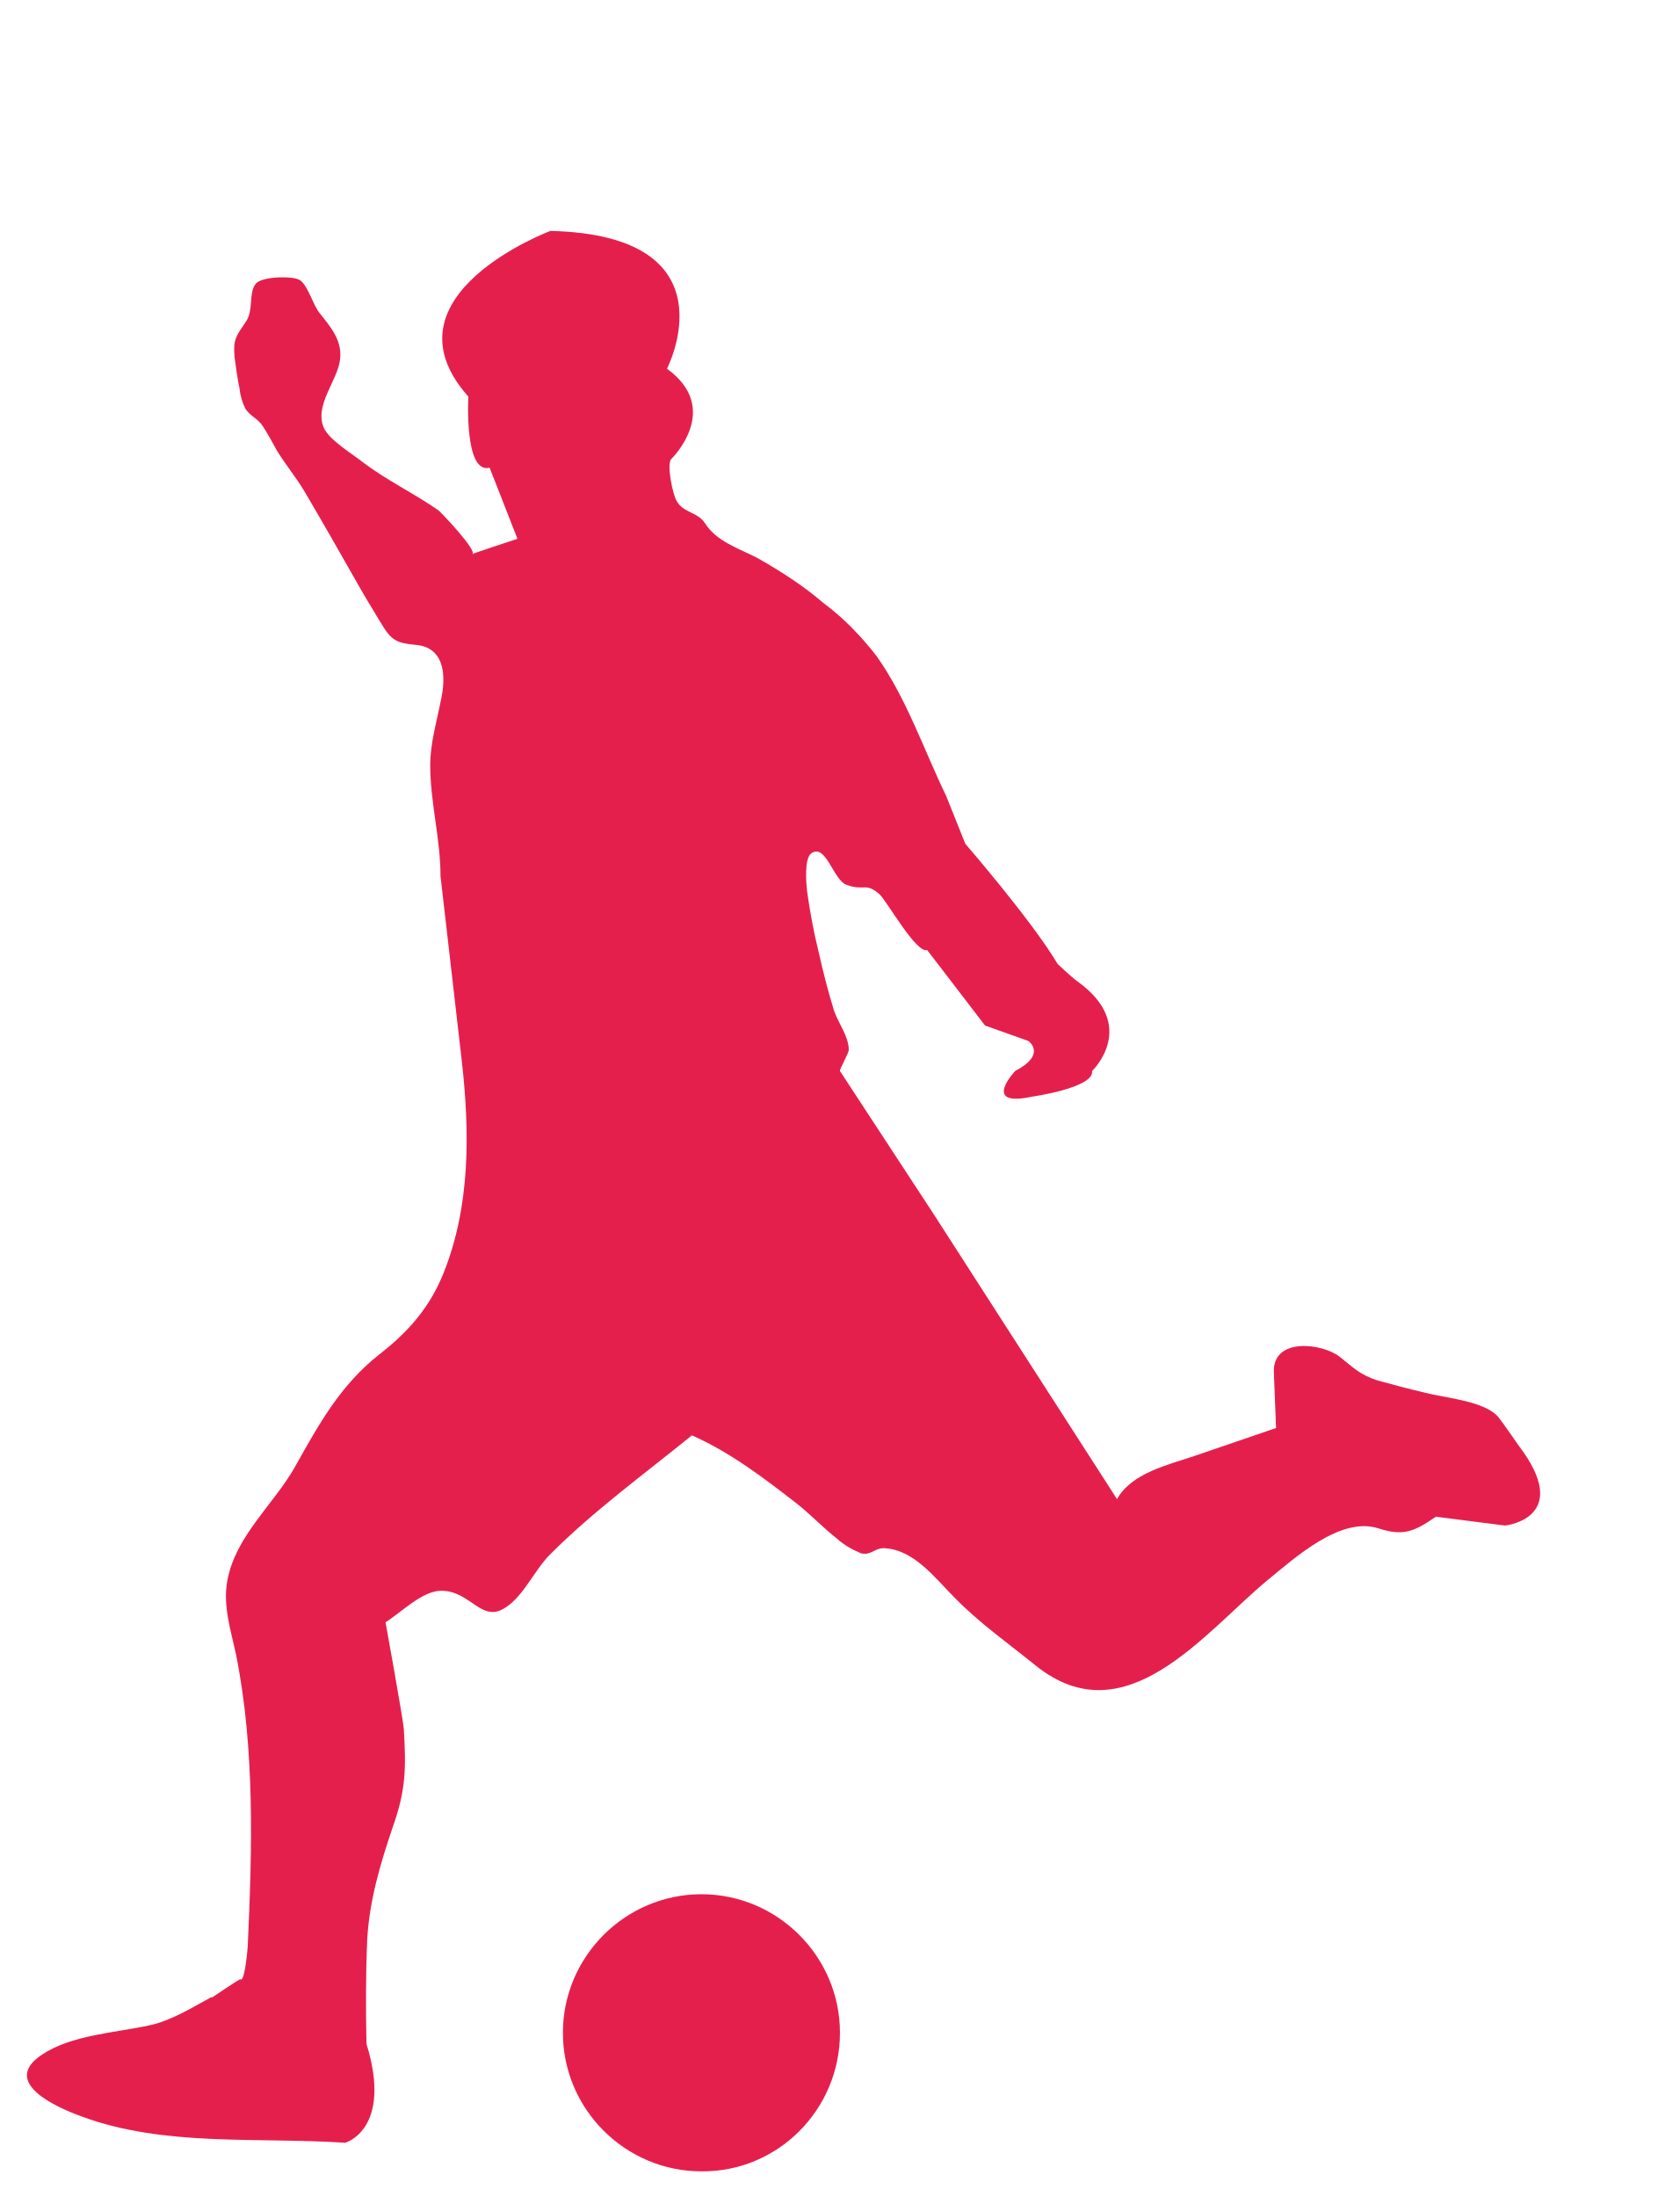
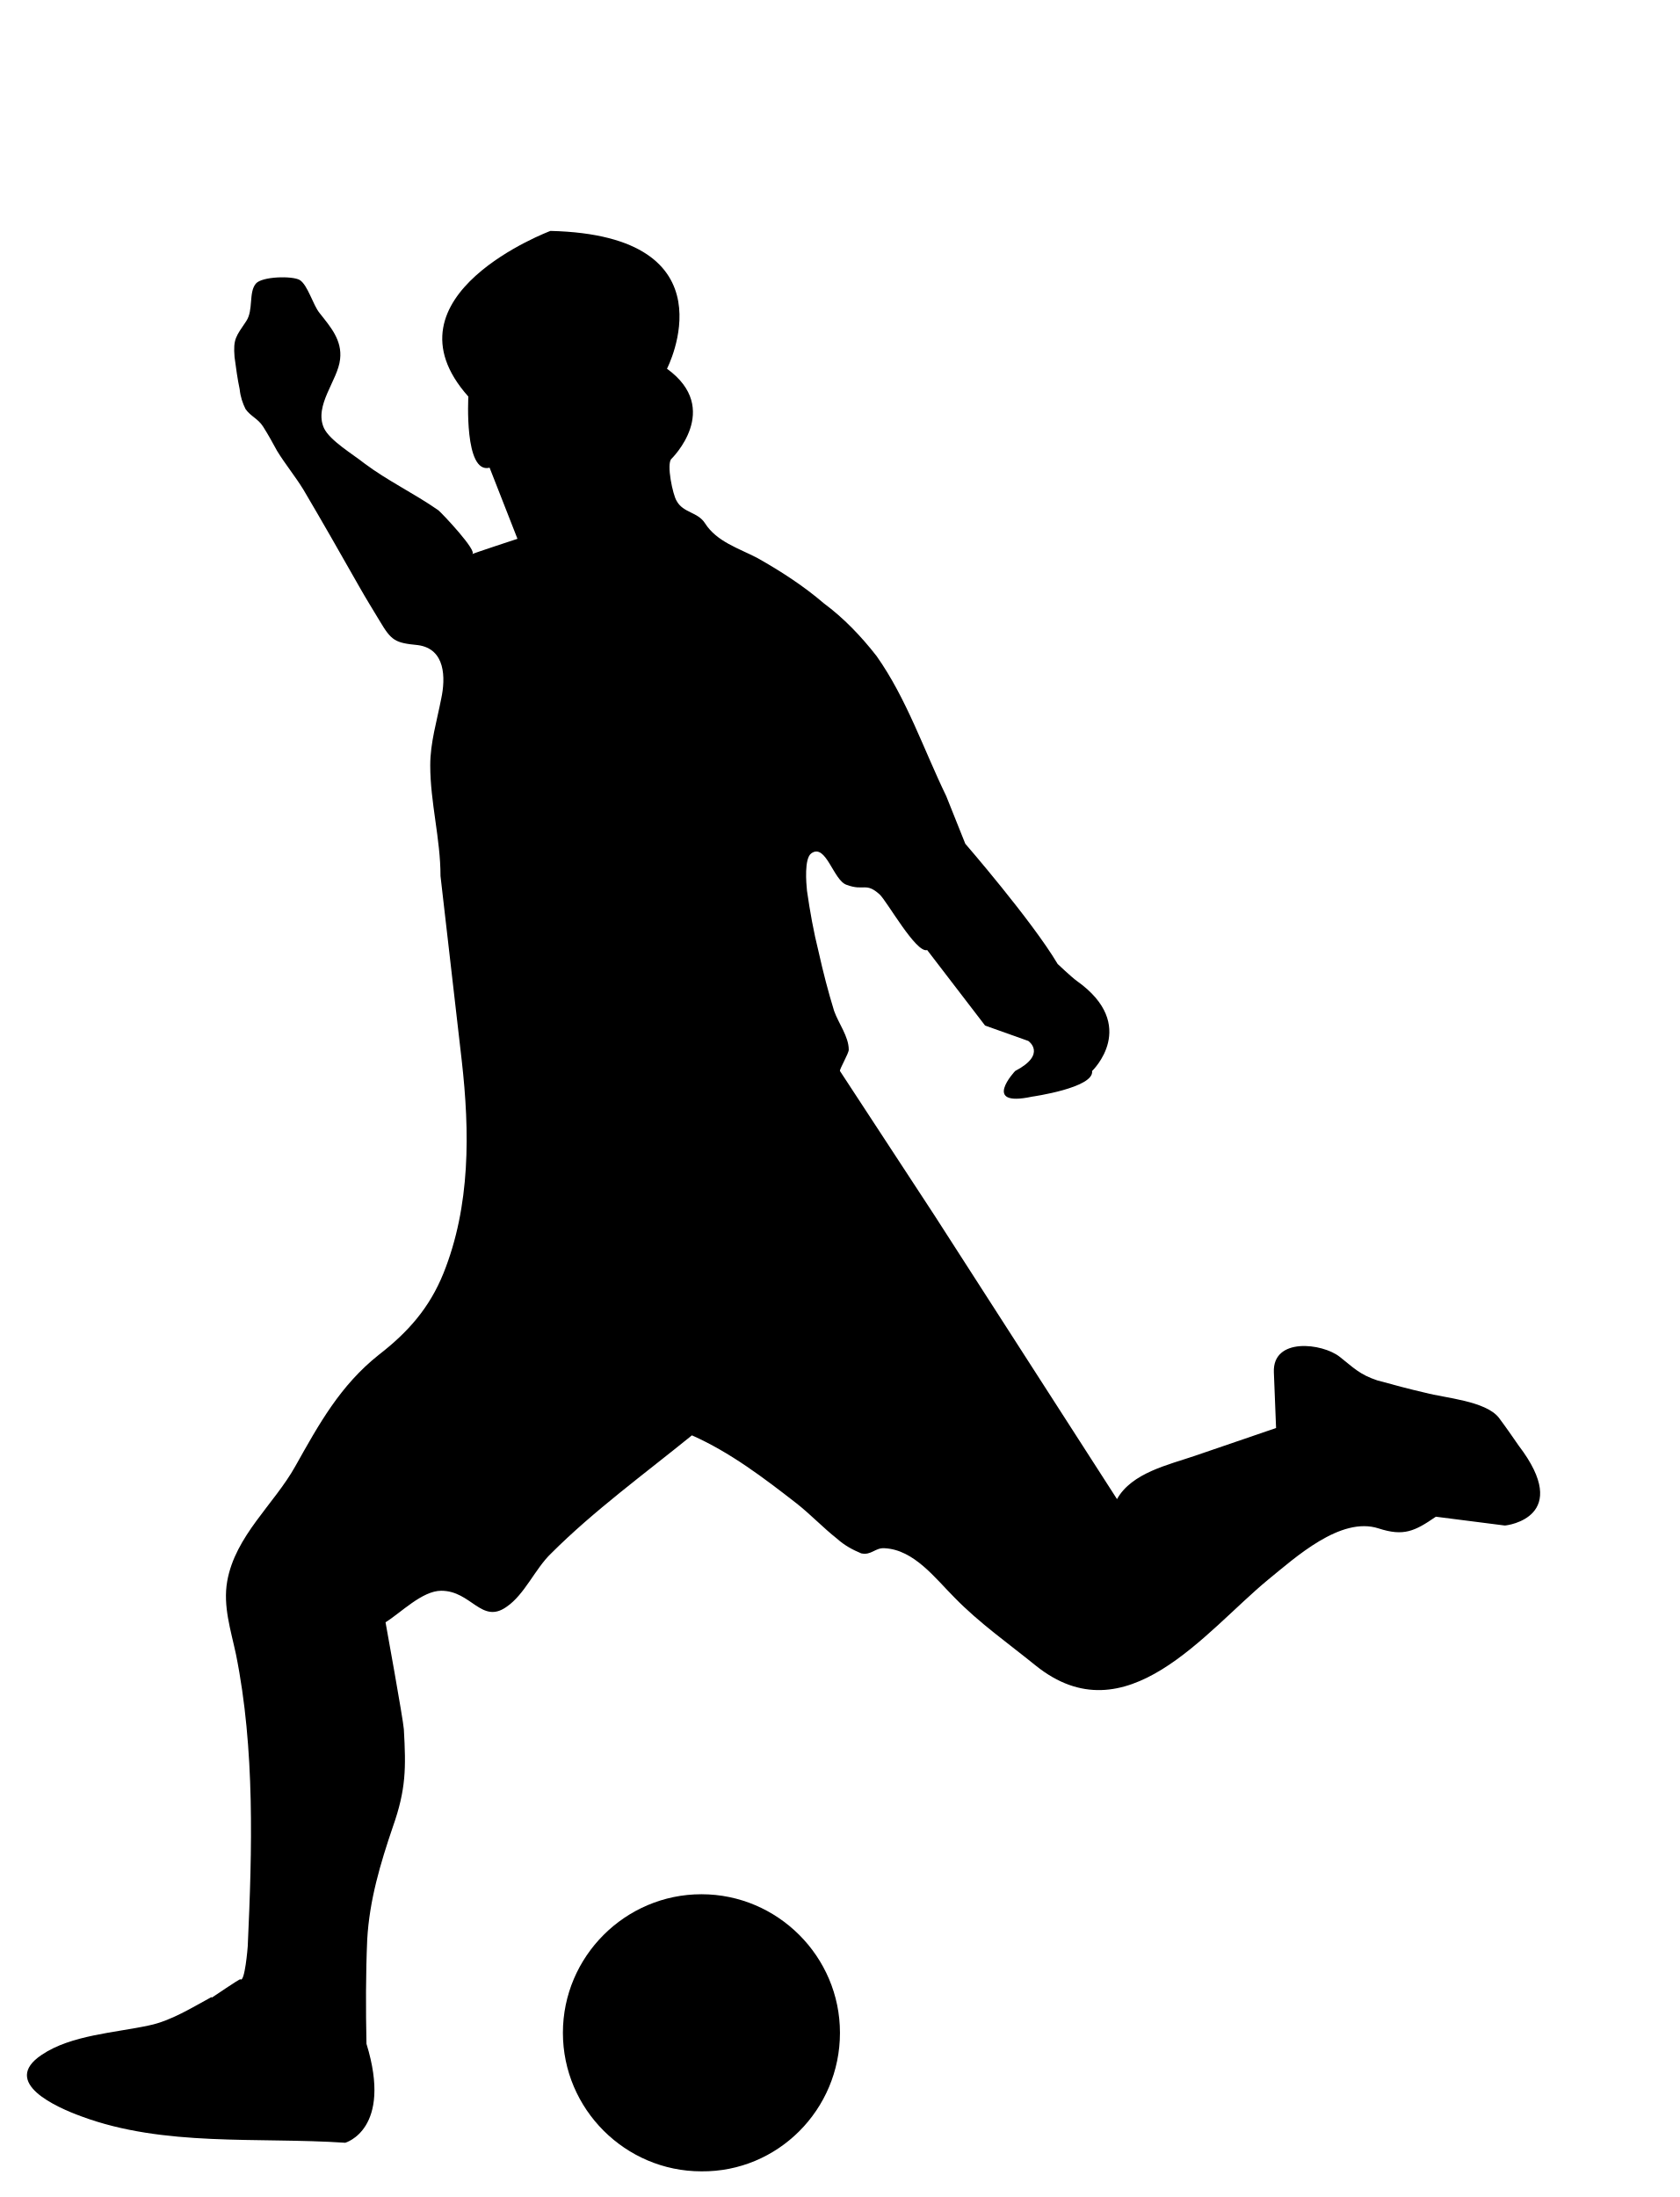
- <svg xmlns="http://www.w3.org/2000/svg" version="1.1" id="Layer_1" x="0px" y="0px" viewBox="0 0 229.2 299.7" style="enable-background:new 0 0 229.2 299.7;" xml:space="preserve">
-   <style type="text/css">
- 	.st0{fill:#E51F4C;}
- 	.st1{fill-rule:evenodd;clip-rule:evenodd;fill:#E51F4C;}
- </style>
+ <svg xmlns="http://www.w3.org/2000/svg" class="svg-sport" version="1.1" id="Layer_1" x="0px" y="0px" viewBox="0 0 229.2 299.7" style="enable-background:new 0 0 229.2 299.7;" xml:space="preserve">
  <g>
-     <path id="Path_359_3_" class="st0" d="M207.2,197.2c-0.9-1.3-1.8-2.6-2.7-3.8c-1.8-2.3-7.4-2.7-10-3.4c-2.2-0.5-4.4-1.1-6.6-1.7   c-2.4-0.8-3.2-1.7-5.1-3.2c-2.4-1.9-9.2-2.7-9,2.1l0.3,7.6l-11.1,3.8c-3.5,1.2-8.6,2.3-10.6,5.9l-24.9-38.7l-12.9-19.7   c-0.1-0.2,1.2-2.4,1.2-2.9c0-1.8-1.4-3.6-2-5.3c-0.8-2.6-1.5-5.3-2.1-8c-0.7-2.8-1.2-5.6-1.6-8.4c-0.1-1-0.4-4.4,0.6-5.1   c2-1.4,3,3.7,4.8,4.3c2.4,0.9,2.6-0.4,4.5,1.3c1,0.9,5,8.1,6.5,7.6l7.9,10.3l5.9,2.1c0,0,2.6,1.8-1.8,4.1c0,0-4.7,5,2.3,3.5   c0,0,8.5-1.2,8.2-3.5c0,0,6.5-6.2-2.1-12.3c-0.7-0.5-2.6-2.3-2.6-2.3c-3.5-5.9-12.6-16.4-12.6-16.4l-2.6-6.5   c-3.1-6.4-5.4-13.3-9.5-19.1c-2.1-2.7-4.5-5.2-7.2-7.2c-2.8-2.4-5.9-4.4-9.1-6.2c-2.5-1.3-5.5-2.2-7.1-4.7c-1-1.6-3-1.4-3.9-3.1   c-0.5-0.8-1.4-5-0.7-5.7c0,0,7-6.8-0.6-12.3c0,0,9.4-18.2-15.9-18.8c0,0-23.5,8.8-11.2,22.6c0,0-0.6,10.6,2.9,9.7l3.8,9.7   c0,0-6.1,2-6.2,2.1c0.9-0.3-4.1-5.6-4.6-6c-3.3-2.3-6.9-4-10.1-6.4c-1.5-1.2-4.7-3.1-5.5-4.8c-1.4-3.1,1.9-6.5,2.2-9.4   c0.3-2.6-1.3-4.4-2.8-6.3c-0.9-1.1-1.6-3.8-2.7-4.5c-1-0.6-5.2-0.5-6,0.5c-1,1.2-0.3,3.6-1.3,5.1c-1.4,2.1-1.8,2.4-1.6,4.9   c0.2,1.5,0.4,3,0.7,4.4c0.1,1,0.4,1.9,0.8,2.7c0.7,1,1.7,1.3,2.4,2.4c0.7,1.1,1.3,2.2,1.9,3.3c1.1,1.8,2.5,3.5,3.6,5.3   c2.6,4.4,5.1,8.8,7.6,13.2c0.9,1.6,1.9,3.2,2.8,4.7c1.6,2.7,2.1,3,5.2,3.3c3.8,0.5,3.8,4.5,3.2,7.3c-0.6,3.1-1.5,6-1.5,9.1   c0,5.1,1.4,10,1.4,15.1c0,0,2.9,25.2,2.9,25.2c1.1,9.7,1.2,19.8-2.5,29c-1.9,4.7-4.8,8-8.8,11.1c-5.3,4.2-8.2,9.5-11.4,15.2   c-2.9,5.2-8.2,9.5-9.3,15.7c-0.6,3.4,0.5,6.7,1.2,10c2.6,12.9,2.2,26.7,1.6,39.8c0,0.1-0.4,5-1,4.5c-0.1-0.1-3.7,2.4-3.9,2.5   c-0.1,0,0-0.1,0-0.1c-2.6,1.4-5.6,3.3-8.6,3.9c-4.6,1-10.6,1.3-14.6,4c-5.7,3.8,2.1,7.2,5.4,8.4c11.3,4.2,24,2.8,36,3.6   c0,0,6.5-1.8,2.9-13.5c-0.1-4.7-0.1-9.5,0.1-14.2c0.3-5.4,1.8-10.4,3.5-15.4c1.8-5.1,1.8-8,1.5-13.3c-0.1-1.4-2.5-14.6-2.5-14.6   c2.1-1.3,5-4.3,7.6-4.3c4.1,0,5.5,4.6,8.9,2.2c2.5-1.7,3.9-5.2,6.1-7.3c5.8-5.8,12.8-10.9,19.2-16.1c5.2,2.3,9.8,5.8,14.3,9.3   c1.9,1.5,3.6,3.3,5.5,4.8c1,0.9,2.1,1.5,3.3,2c1.4,0.3,1.9-0.8,3.2-0.7c4,0.2,6.9,4.1,9.5,6.7c3.4,3.5,7.4,6.3,11.1,9.3   c12.3,9.9,23.1-4.6,31.7-11.7c3.7-3,9.9-8.7,15.1-7c3.4,1.1,4.9,0.4,7.8-1.6l9.4,1.2C205.7,208.1,214.6,206.9,207.2,197.2" />
-     <path id="Path_360_3_" class="st1" d="M114.6,277.3c0-10.4-8.5-18.9-18.9-18.9c-10.4,0-18.9,8.5-18.9,18.9   c0,10.4,8.5,18.9,18.9,18.9C106.1,296.3,114.6,287.8,114.6,277.3L114.6,277.3" />
+     <path id="Path_359_3_" class="st0" d="M207.2,197.2c-0.9-1.3-1.8-2.6-2.7-3.8c-1.8-2.3-7.4-2.7-10-3.4c-2.2-0.5-4.4-1.1-6.6-1.7                       c-2.4-0.8-3.2-1.7-5.1-3.2c-2.4-1.9-9.2-2.7-9,2.1l0.3,7.6l-11.1,3.8c-3.5,1.2-8.6,2.3-10.6,5.9l-24.9-38.7l-12.9-19.7                       c-0.1-0.2,1.2-2.4,1.2-2.9c0-1.8-1.4-3.6-2-5.3c-0.8-2.6-1.5-5.3-2.1-8c-0.7-2.8-1.2-5.6-1.6-8.4c-0.1-1-0.4-4.4,0.6-5.1                       c2-1.4,3,3.7,4.8,4.3c2.4,0.9,2.6-0.4,4.5,1.3c1,0.9,5,8.1,6.5,7.6l7.9,10.3l5.9,2.1c0,0,2.6,1.8-1.8,4.1c0,0-4.7,5,2.3,3.5                       c0,0,8.5-1.2,8.2-3.5c0,0,6.5-6.2-2.1-12.3c-0.7-0.5-2.6-2.3-2.6-2.3c-3.5-5.9-12.6-16.4-12.6-16.4l-2.6-6.5                       c-3.1-6.4-5.4-13.3-9.5-19.1c-2.1-2.7-4.5-5.2-7.2-7.2c-2.8-2.4-5.9-4.4-9.1-6.2c-2.5-1.3-5.5-2.2-7.1-4.7c-1-1.6-3-1.4-3.9-3.1                       c-0.5-0.8-1.4-5-0.7-5.7c0,0,7-6.8-0.6-12.3c0,0,9.4-18.2-15.9-18.8c0,0-23.5,8.8-11.2,22.6c0,0-0.6,10.6,2.9,9.7l3.8,9.7                       c0,0-6.1,2-6.2,2.1c0.9-0.3-4.1-5.6-4.6-6c-3.3-2.3-6.9-4-10.1-6.4c-1.5-1.2-4.7-3.1-5.5-4.8c-1.4-3.1,1.9-6.5,2.2-9.4                       c0.3-2.6-1.3-4.4-2.8-6.3c-0.9-1.1-1.6-3.8-2.7-4.5c-1-0.6-5.2-0.5-6,0.5c-1,1.2-0.3,3.6-1.3,5.1c-1.4,2.1-1.8,2.4-1.6,4.9                       c0.2,1.5,0.4,3,0.7,4.4c0.1,1,0.4,1.9,0.8,2.7c0.7,1,1.7,1.3,2.4,2.4c0.7,1.1,1.3,2.2,1.9,3.3c1.1,1.8,2.5,3.5,3.6,5.3                       c2.6,4.4,5.1,8.8,7.6,13.2c0.9,1.6,1.9,3.2,2.8,4.7c1.6,2.7,2.1,3,5.2,3.3c3.8,0.5,3.8,4.5,3.2,7.3c-0.6,3.1-1.5,6-1.5,9.1                       c0,5.1,1.4,10,1.4,15.1c0,0,2.9,25.2,2.9,25.2c1.1,9.7,1.2,19.8-2.5,29c-1.9,4.7-4.8,8-8.8,11.1c-5.3,4.2-8.2,9.5-11.4,15.2                       c-2.9,5.2-8.2,9.5-9.3,15.7c-0.6,3.4,0.5,6.7,1.2,10c2.6,12.9,2.2,26.7,1.6,39.8c0,0.1-0.4,5-1,4.5c-0.1-0.1-3.7,2.4-3.9,2.5                       c-0.1,0,0-0.1,0-0.1c-2.6,1.4-5.6,3.3-8.6,3.9c-4.6,1-10.6,1.3-14.6,4c-5.7,3.8,2.1,7.2,5.4,8.4c11.3,4.2,24,2.8,36,3.6                       c0,0,6.5-1.8,2.9-13.5c-0.1-4.7-0.1-9.5,0.1-14.2c0.3-5.4,1.8-10.4,3.5-15.4c1.8-5.1,1.8-8,1.5-13.3c-0.1-1.4-2.5-14.6-2.5-14.6                       c2.1-1.3,5-4.3,7.6-4.3c4.1,0,5.5,4.6,8.9,2.2c2.5-1.7,3.9-5.2,6.1-7.3c5.8-5.8,12.8-10.9,19.2-16.1c5.2,2.3,9.8,5.8,14.3,9.3                       c1.9,1.5,3.6,3.3,5.5,4.8c1,0.9,2.1,1.5,3.3,2c1.4,0.3,1.9-0.8,3.2-0.7c4,0.2,6.9,4.1,9.5,6.7c3.4,3.5,7.4,6.3,11.1,9.3                       c12.3,9.9,23.1-4.6,31.7-11.7c3.7-3,9.9-8.7,15.1-7c3.4,1.1,4.9,0.4,7.8-1.6l9.4,1.2C205.7,208.1,214.6,206.9,207.2,197.2" />
+     <path id="Path_360_3_" class="st1" d="M114.6,277.3c0-10.4-8.5-18.9-18.9-18.9c-10.4,0-18.9,8.5-18.9,18.9                       c0,10.4,8.5,18.9,18.9,18.9C106.1,296.3,114.6,287.8,114.6,277.3L114.6,277.3" />
  </g>
</svg>
